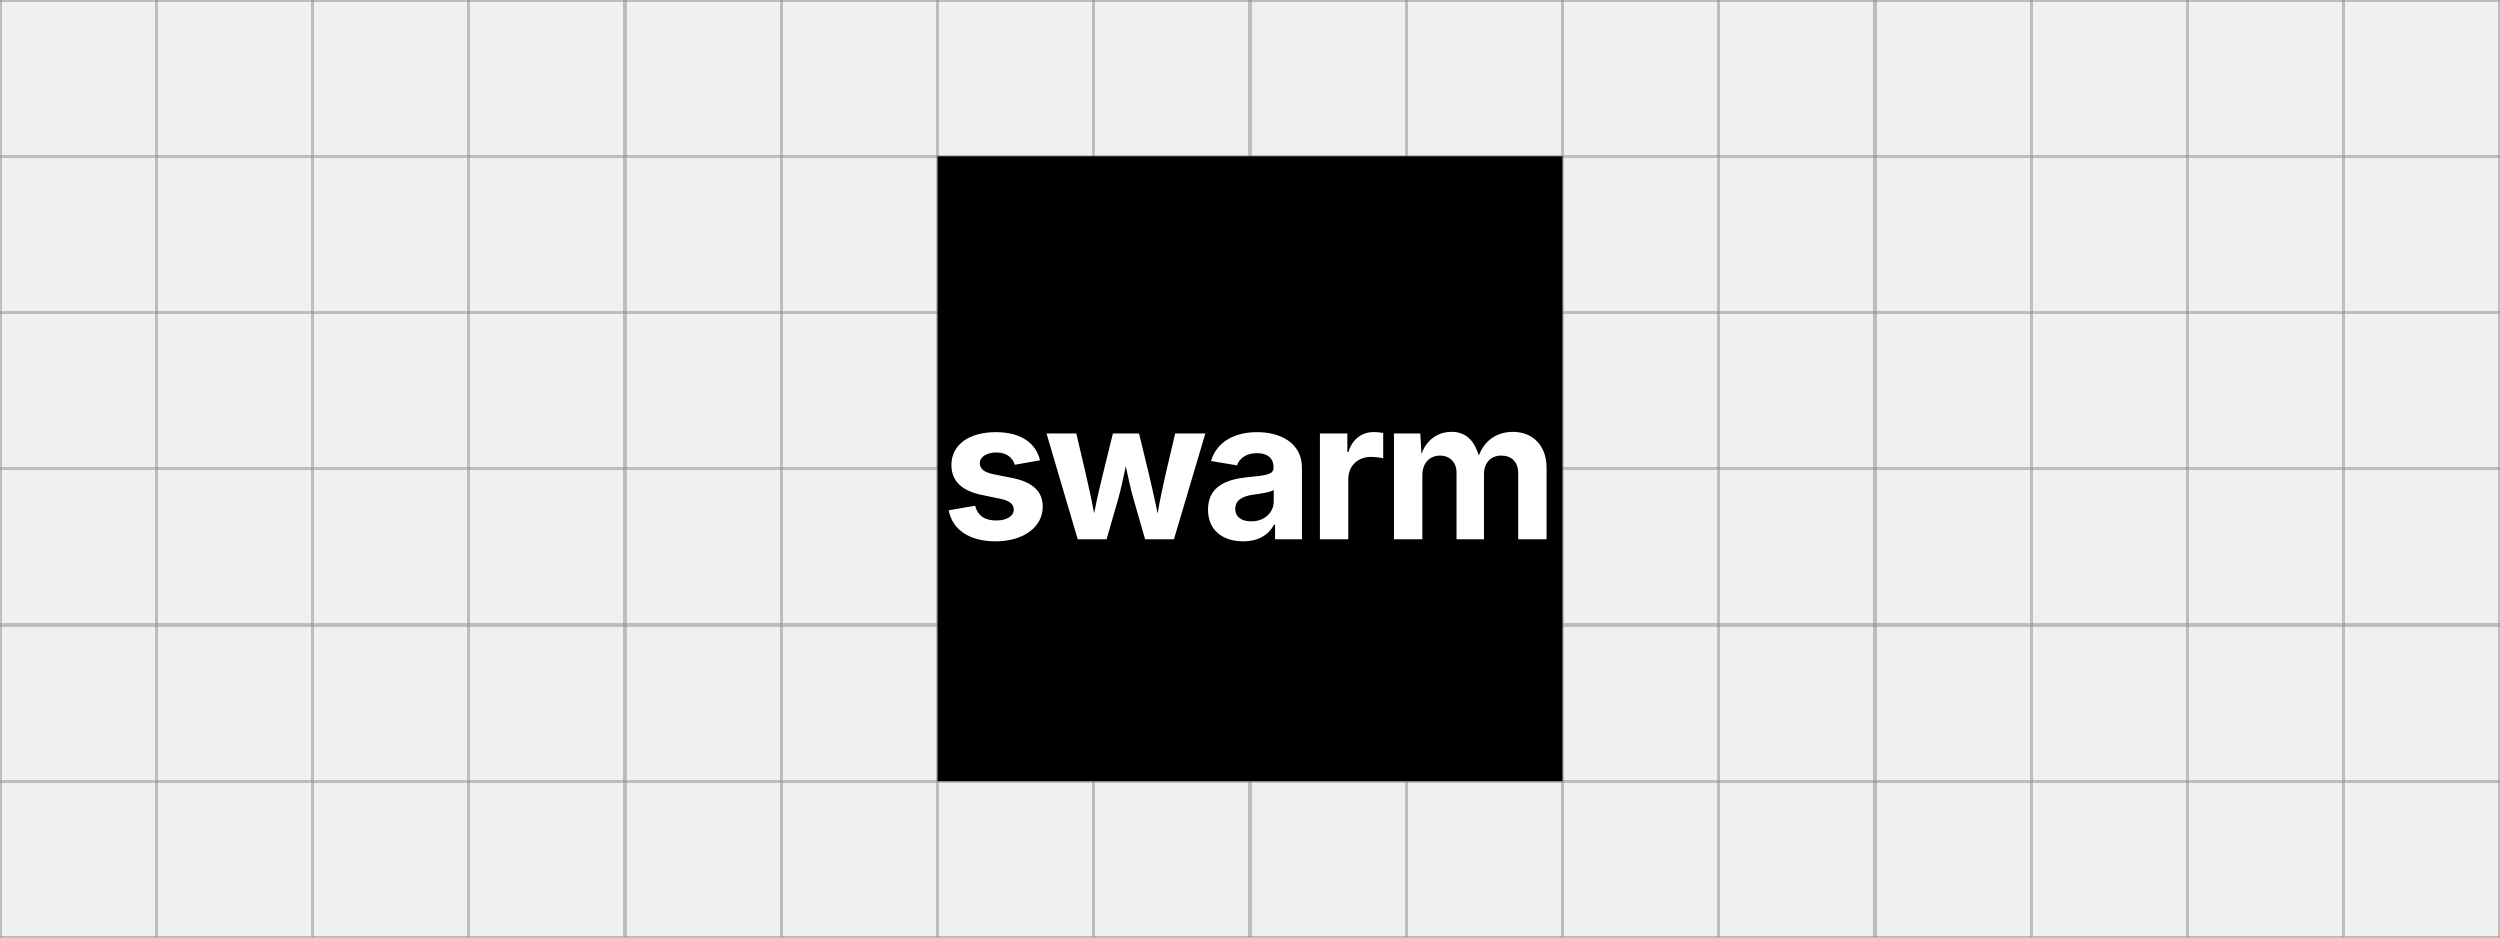
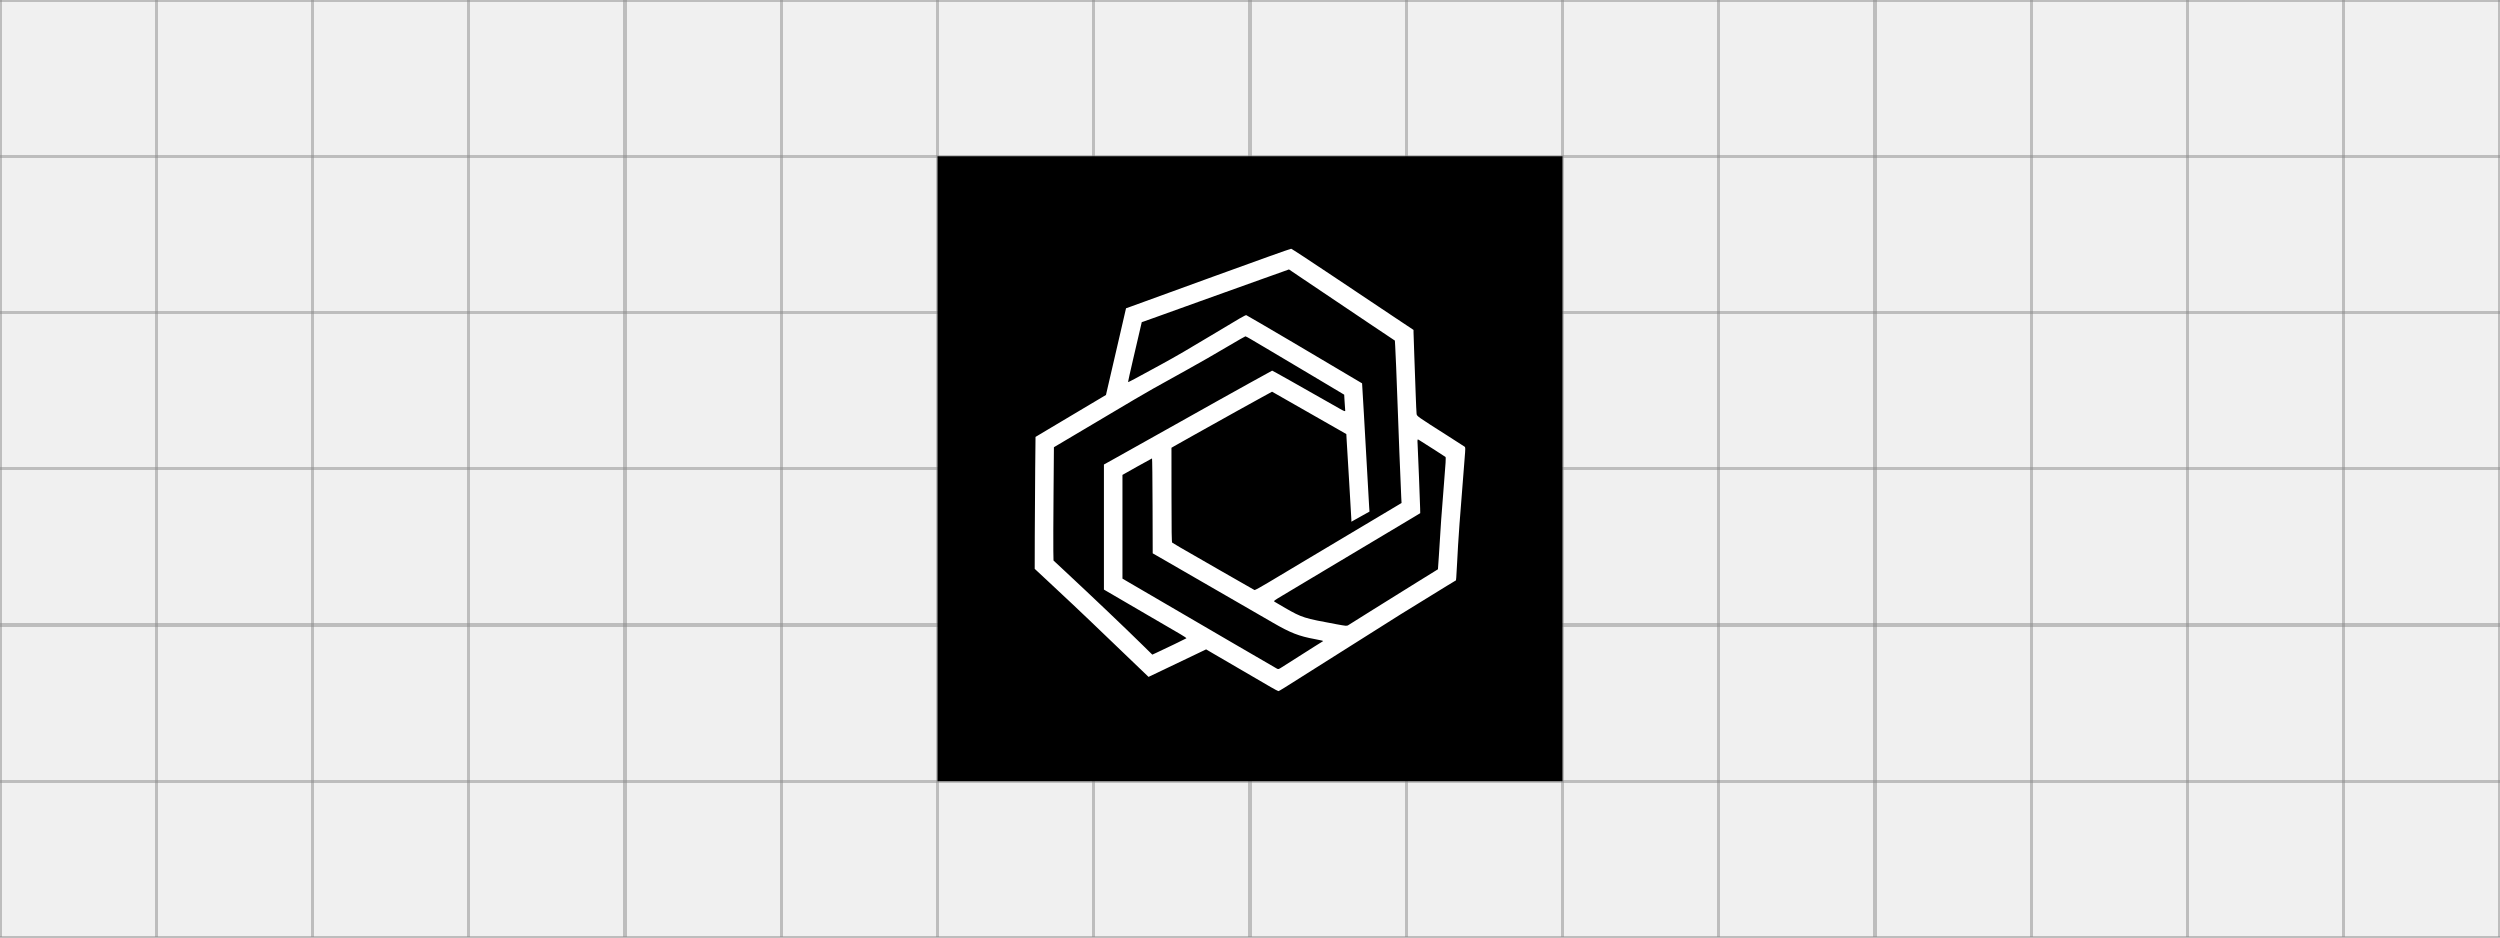
<svg xmlns="http://www.w3.org/2000/svg" width="800" height="300" viewBox="0 0 800 300">
  <g stroke="#8b8b8b" stroke-opacity="0.5" stroke-width="1" shape-rendering="crispEdges">
    <line x1="0" y1="0" x2="0" y2="300" />
    <line x1="50" y1="0" x2="50" y2="300" />
    <line x1="100" y1="0" x2="100" y2="300" />
    <line x1="150" y1="0" x2="150" y2="300" />
    <line x1="200" y1="0" x2="200" y2="300" />
    <line x1="250" y1="0" x2="250" y2="300" />
    <line x1="300" y1="0" x2="300" y2="300" />
    <line x1="350" y1="0" x2="350" y2="300" />
    <line x1="400" y1="0" x2="400" y2="300" />
    <line x1="450" y1="0" x2="450" y2="300" />
    <line x1="500" y1="0" x2="500" y2="300" />
    <line x1="550" y1="0" x2="550" y2="300" />
    <line x1="600" y1="0" x2="600" y2="300" />
    <line x1="650" y1="0" x2="650" y2="300" />
    <line x1="700" y1="0" x2="700" y2="300" />
    <line x1="750" y1="0" x2="750" y2="300" />
    <line x1="800" y1="0" x2="800" y2="300" />
    <line x1="0" y1="0" x2="800" y2="0" />
    <line x1="0" y1="50" x2="800" y2="50" />
    <line x1="0" y1="100" x2="800" y2="100" />
    <line x1="0" y1="150" x2="800" y2="150" />
    <line x1="0" y1="200" x2="800" y2="200" />
    <line x1="0" y1="250" x2="800" y2="250" />
    <line x1="0" y1="300" x2="800" y2="300" />
  </g>
  <rect x="300" y="50" width="200" height="200" fill="#000" />
-   <text x="400" y="150" fill="#fff" font-family="Inter, -apple-system, BlinkMacSystemFont, 'Segoe UI', Helvetica, Arial, sans-serif" font-size="62" font-weight="700" letter-spacing="-2" text-anchor="middle" dominant-baseline="central">swarm</text>
+   <svg x="325" y="75" width="150" height="150" viewBox="200 198 860 860" fill="#fff" fill-rule="evenodd">
+     <path d="M 561.500 275.827 C 483.400 304.286, 415.686 328.929, 411.024 330.590 L 402.548 333.609 399.898 345.054 C 398.441 351.349, 394.505 368.425, 391.151 383 C 387.797 397.575, 381.957 422.775, 378.174 439 C 374.390 455.225, 370.046 473.928, 368.522 480.561 L 365.749 492.622 325.125 516.772 C 302.781 530.055, 273.700 547.372, 260.500 555.256 L 236.500 569.589 235.892 629.045 C 235.558 661.745, 235.220 716.205, 235.142 750.067 L 235 811.634 261.750 836.561 C 293.158 865.830, 320.130 891.218, 335.500 905.981 C 341.550 911.791, 368.404 937.545, 395.175 963.210 L 443.850 1009.874 468.675 998.037 C 482.329 991.527, 506.100 980.167, 521.500 972.792 L 549.500 959.383 562.500 967.026 C 579.317 976.913, 650.613 1018.467, 667.726 1028.357 C 675 1032.561, 681.484 1036, 682.134 1036 C 683.380 1036, 690.235 1031.741, 749 994.462 C 803.914 959.625, 889.613 905.508, 906 895.319 C 934.703 877.473, 975.814 852.152, 991.695 842.537 L 1007.890 832.732 1008.413 827.616 C 1008.701 824.802, 1009.419 812.375, 1010.010 800 C 1011.918 759.996, 1015.119 715.554, 1023.649 610.643 C 1025.407 589.025, 1025.405 588.769, 1023.463 587.332 C 1022.383 586.533, 1008.675 577.716, 993 567.739 C 934.515 530.516, 936.217 531.730, 935.596 526.809 C 935.297 524.439, 934.573 508.550, 933.987 491.500 C 933.401 474.450, 932.271 442.950, 931.476 421.500 C 930.681 400.050, 930.024 380.431, 930.015 377.901 L 930 373.303 892.750 348.513 C 872.263 334.878, 822.219 301.430, 781.543 274.183 C 740.867 246.936, 706.667 224.517, 705.543 224.363 C 704.419 224.209, 639.600 247.368, 561.500 275.827 M 691 266.093 C 685.225 268.175, 666.550 274.833, 649.500 280.887 C 632.450 286.942, 602.750 297.582, 583.500 304.532 C 564.250 311.482, 544.225 318.663, 539 320.491 C 528.525 324.155, 490.807 337.730, 459 349.283 C 447.725 353.378, 436.903 357.245, 434.952 357.875 L 431.403 359.022 428.099 373.261 C 426.282 381.092, 420.556 405.694, 415.374 427.930 C 410.193 450.167, 406.076 468.654, 406.227 469.012 C 406.478 469.612, 419.001 462.956, 466 437.243 C 495.360 421.180, 516.682 408.807, 560 382.697 C 613.009 350.746, 621.777 345.700, 623.283 346.278 C 624.570 346.772, 664.507 370.078, 708 395.715 C 746.454 418.383, 835.378 471.044, 835.636 471.303 C 835.761 471.428, 837.255 496.724, 838.956 527.515 C 843.454 608.972, 847.884 687.145, 848.593 697.556 L 849.209 706.612 837.354 713.209 C 830.834 716.837, 823.362 721.013, 820.750 722.488 L 816 725.171 816 721.722 C 816 719.825, 814.221 689.300, 812.047 653.887 C 809.873 618.474, 807.787 583.854, 807.412 576.953 L 806.730 564.405 796.615 558.587 C 784.861 551.825, 681.684 492.979, 674.969 489.206 L 670.439 486.661 652.469 496.486 C 628.746 509.458, 597.966 526.575, 527.500 565.982 C 510.450 575.518, 494.117 584.710, 491.204 586.409 L 485.909 589.500 485.965 675.975 C 486.009 743.419, 486.294 762.698, 487.261 763.578 C 487.942 764.198, 494.800 768.299, 502.500 772.692 C 510.200 777.085, 543.595 796.284, 576.710 815.356 C 609.826 834.428, 637.554 850.275, 638.327 850.572 C 639.101 850.869, 650.481 844.634, 663.617 836.717 C 676.753 828.800, 706.625 810.941, 730 797.032 C 766.008 775.604, 883.820 705.340, 902.276 694.284 L 908.052 690.824 907.501 680.662 C 906.984 671.131, 906.578 661.366, 904.019 597 C 903.461 582.975, 902.105 546.750, 901.005 516.500 C 898.719 453.605, 897.274 418.021, 896.404 403.189 L 895.799 392.878 854.150 365.043 C 813.046 337.574, 772.369 310.220, 725.500 278.533 L 701.500 262.307 691 266.093 M 593.500 401.080 C 564.657 418.144, 537.472 433.750, 514 446.718 C 457.750 477.794, 439.606 488.026, 417.916 500.904 C 404.396 508.932, 365.639 531.925, 331.790 552 L 270.247 588.500 269.550 674.500 C 269.167 721.800, 268.999 768.569, 269.177 778.432 L 269.500 796.364 291.500 816.854 C 341.415 863.342, 398.956 918.131, 433.139 951.718 L 450.779 969.050 458.139 965.656 C 474.084 958.305, 512.544 939.754, 513.293 939.055 C 513.729 938.647, 508.779 935.248, 502.293 931.502 C 495.807 927.755, 469.350 912.340, 443.500 897.247 C 417.650 882.153, 388.738 865.281, 379.250 859.753 L 362 849.703 362 734.972 L 362 620.242 381.750 609.250 C 414.942 590.776, 450.109 571.079, 504.500 540.499 C 533.100 524.419, 562.575 507.891, 570 503.769 C 577.425 499.647, 602.990 485.412, 626.811 472.137 C 650.632 458.862, 670.354 448, 670.638 448 C 671.414 448, 717.665 474.021, 780.264 509.677 C 807.388 525.126, 805.030 524.283, 804.478 518.343 C 804.230 515.679, 803.755 508.691, 803.422 502.814 L 802.816 492.128 747.658 459.206 C 717.321 441.100, 680.800 419.391, 666.500 410.964 C 652.200 402.538, 636.495 393.249, 631.600 390.322 C 626.705 387.395, 622.205 385.024, 621.600 385.053 C 620.995 385.082, 608.350 392.294, 593.500 401.080 M 937.528 583.750 C 938.284 597.462, 941.922 689.627, 942.136 700.500 L 942.313 709.500 931.406 716.087 C 925.408 719.709, 901.375 734.065, 878 747.988 C 854.625 761.912, 805.800 791.075, 769.500 812.796 C 733.200 834.517, 696.631 856.386, 688.236 861.394 C 674.648 869.500, 673.165 870.643, 674.736 871.804 C 675.706 872.521, 684.637 877.771, 694.582 883.471 C 725.566 901.227, 728.894 902.280, 789 913.331 C 806.156 916.485, 807.682 916.619, 810 915.165 C 811.375 914.303, 832.300 901.177, 856.500 885.995 C 880.700 870.814, 917.150 848.105, 937.500 835.532 C 957.850 822.958, 974.641 812.567, 974.812 812.440 C 974.984 812.313, 975.767 801.024, 976.552 787.354 C 979.133 742.418, 982.051 701.194, 985.992 654 C 988.981 618.207, 989.602 607.248, 988.688 606.405 C 987.773 605.561, 953.925 583.864, 940.285 575.378 C 936.948 573.302, 936.951 573.293, 937.528 583.750 M 422.750 624.190 L 396 639.289 396 734.426 L 396 829.562 404.750 834.708 C 409.563 837.539, 438.925 854.670, 470 872.777 C 501.075 890.885, 560.079 925.300, 601.119 949.257 C 642.160 973.213, 677.182 993.560, 678.945 994.471 C 682.127 996.117, 682.196 996.100, 688.325 992.226 C 721.214 971.437, 734.668 962.890, 747.475 954.651 C 755.711 949.352, 762.911 944.849, 763.475 944.645 C 765.631 943.864, 763.054 943.129, 749.387 940.629 C 719.769 935.212, 704.236 929.142, 671.813 910.317 C 658.991 902.872, 632.075 887.318, 612 875.753 C 591.925 864.188, 568.300 850.563, 559.500 845.475 C 505.141 814.046, 477.825 798.276, 465.500 791.208 L 451.500 783.179 451.245 696.090 C 451.104 648.190, 450.654 609.020, 450.245 609.045 C 449.835 609.070, 437.462 615.886, 422.750 624.190" />
+   </svg>
</svg>
